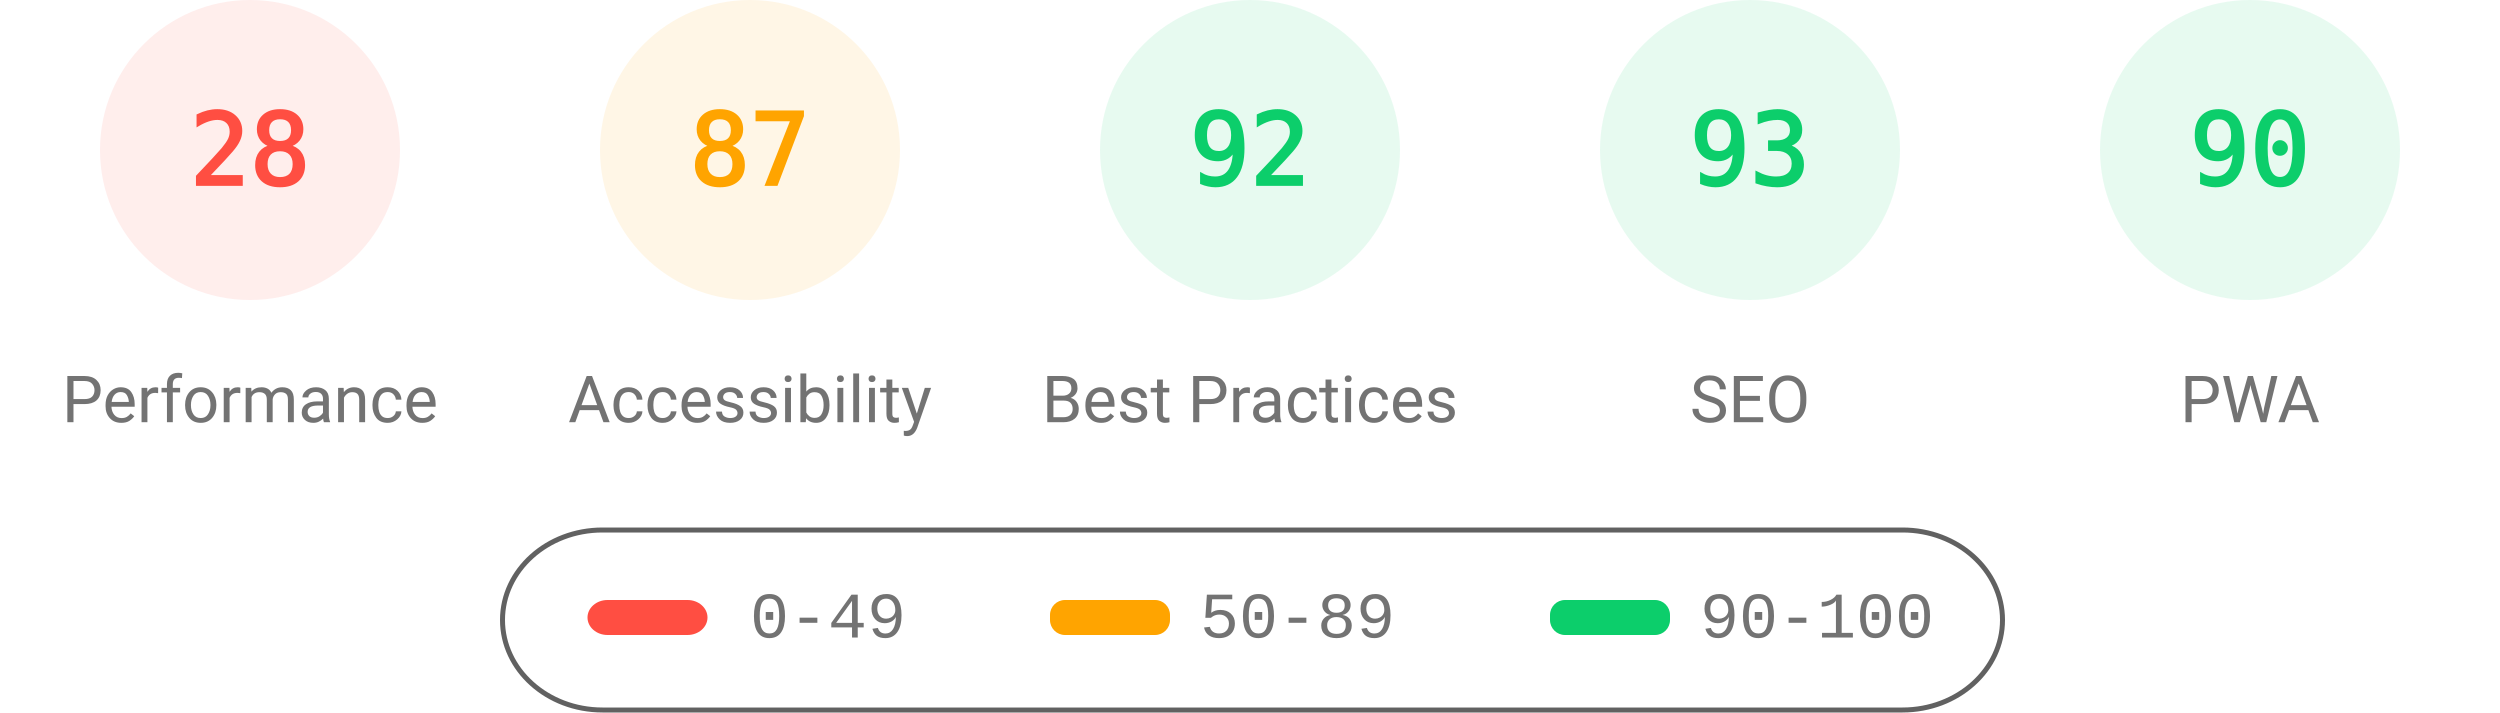
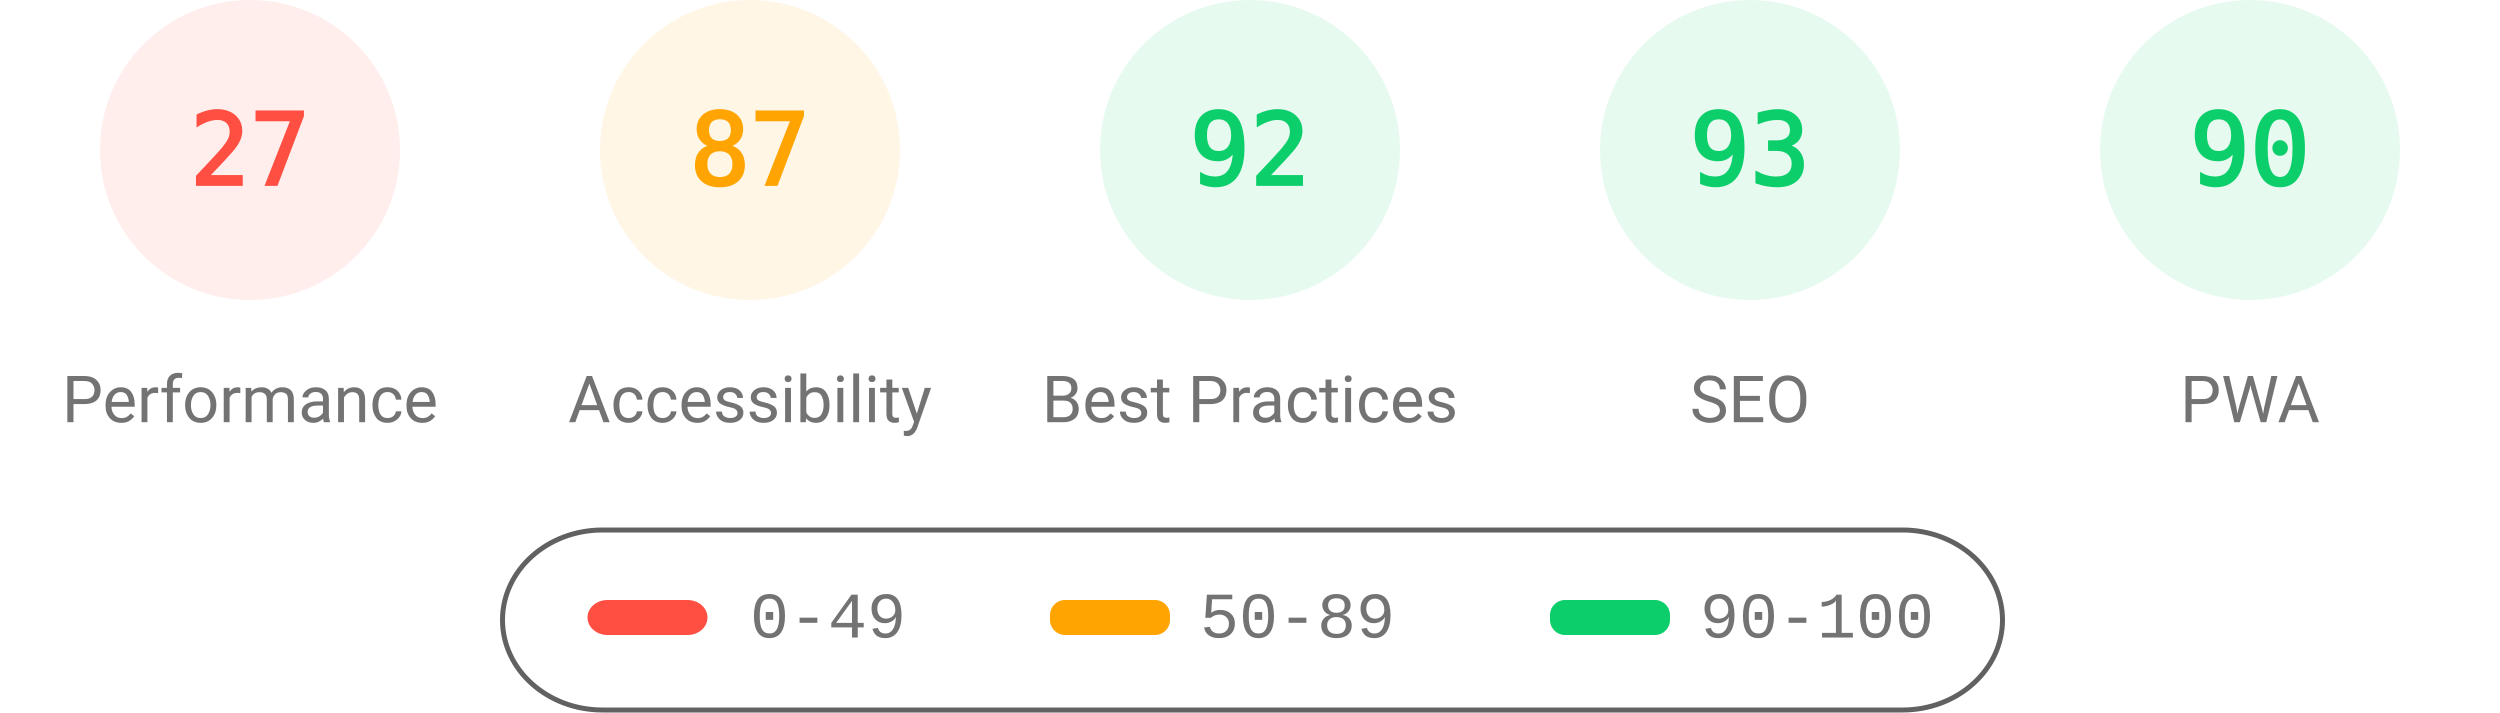
<svg xmlns="http://www.w3.org/2000/svg" fill="none" width="1000" height="285">
  <style>.gauge-base{opacity:.1}.gauge-arc{fill:none;animation-delay:250ms;stroke-linecap:round;transform:rotate(-90deg);transform-origin:100px 60px;animation:load-gauge 1s ease forwards}.guage-text{font-size:40px;font-family:monospace;text-align:center}.guage-red{color:#ff4e42;fill:#ff4e42;stroke:#ff4e42}.guage-orange{color:#ffa400;fill:#ffa400;stroke:#ffa400}.guage-green{color:#0cce6b;fill:#0cce6b;stroke:#0cce6b}.guage-undefined{color:#5c5c5c;fill:#5c5c5c;stroke:#5c5c5c}.guage-title{color:#737373;fill:#737373;stroke:none;font-size:26px;line-height:26px;font-family:Roboto,Halvetica,Arial,sans-serif}@keyframes load-gauge{from{stroke-dasharray:0 352.858}}</style>
  <svg class="guage-div guage-perf guage-red" viewBox="0 0 200 200" width="200" height="200">
    <circle class="gauge-base" r="56" cx="100" cy="60" stroke-width="8" />
-     <circle class="gauge-arc guage-arc-1" r="56" cx="100" cy="60" stroke-width="8" style="stroke-dasharray:98.52,351.858" />
-     <text class="guage-text" x="100" y="60" alignment-baseline="central" dominant-baseline="central" text-anchor="middle">28</text>
+     <circle class="gauge-arc guage-arc-1" r="56" cx="100" cy="60" stroke-width="8" style="stroke-dasharray:95.002,351.858" />
+     <text class="guage-text" x="100" y="60" alignment-baseline="central" dominant-baseline="central" text-anchor="middle">27</text>
    <text class="guage-title" x="100" y="160" alignment-baseline="central" dominant-baseline="central" text-anchor="middle">Performance</text>
  </svg>
  <svg class="guage-div guage-acc guage-orange" viewBox="0 0 200 200" width="200" height="200" x="200">
    <circle class="gauge-base" r="56" cx="100" cy="60" stroke-width="8" />
    <circle class="gauge-arc guage-arc-2" r="56" cx="100" cy="60" stroke-width="8" style="stroke-dasharray:306.116,351.858" />
    <text class="guage-text" x="100" y="60" alignment-baseline="central" dominant-baseline="central" text-anchor="middle">87</text>
    <text class="guage-title" x="100" y="160" alignment-baseline="central" dominant-baseline="central" text-anchor="middle">Accessibility</text>
  </svg>
  <svg class="guage-div guage-best guage-green" viewBox="0 0 200 200" width="200" height="200" x="400">
    <circle class="gauge-base" r="56" cx="100" cy="60" stroke-width="8" />
    <circle class="gauge-arc guage-arc-3" r="56" cx="100" cy="60" stroke-width="8" style="stroke-dasharray:323.709,351.858" />
    <text class="guage-text" x="100" y="60" alignment-baseline="central" dominant-baseline="central" text-anchor="middle">92</text>
    <text class="guage-title" x="100" y="160" alignment-baseline="central" dominant-baseline="central" text-anchor="middle">Best Practices</text>
  </svg>
  <svg class="guage-div guage-seo guage-green" viewBox="0 0 200 200" width="200" height="200" x="600">
    <circle class="gauge-base" r="56" cx="100" cy="60" stroke-width="8" />
    <circle class="gauge-arc guage-arc-4" r="56" cx="100" cy="60" stroke-width="8" style="stroke-dasharray:327.228,351.858" />
    <text class="guage-text" x="100" y="60" alignment-baseline="central" dominant-baseline="central" text-anchor="middle">93</text>
    <text class="guage-title" x="100" y="160" alignment-baseline="central" dominant-baseline="central" text-anchor="middle">SEO</text>
  </svg>
  <svg class="guage-div guage-pwa guage-green" viewBox="0 0 200 200" width="200" height="200" x="800">
    <circle class="gauge-base" r="56" cx="100" cy="60" stroke-width="8" />
    <circle class="gauge-arc guage-arc-4" r="56" cx="100" cy="60" stroke-width="8" style="stroke-dasharray:316.672,351.858" />
    <text class="guage-text" x="100" y="60" alignment-baseline="central" dominant-baseline="central" text-anchor="middle">90</text>
    <text class="guage-title" x="100" y="160" alignment-baseline="central" dominant-baseline="central" text-anchor="middle">PWA</text>
  </svg>
  <svg width="604" height="76" x="200" y="210">
    <path fill="none" id="canvas_background" d="M-1-1h604v80H-1z" />
    <rect fill-opacity="0" stroke="#616161" stroke-width="2" rx="40" id="svg_2" height="72" width="600" y="2" x="1" fill="#000" />
    <rect stroke="#000" rx="8" id="svg_3" height="14" width="48" y="30" x="35" stroke-opacity="null" stroke-width="0" fill="#ff4e42" />
    <rect stroke="#000" rx="6" id="svg_4" height="14" width="48" y="30" x="220" stroke-opacity="null" stroke-width="0" fill="#ffa400" />
    <rect stroke="#000" rx="6" id="svg_5" height="14" width="48" y="30" x="420" stroke-opacity="null" stroke-width="0" fill="#0cce6b" />
    <text xml:space="preserve" text-anchor="start" font-family="'Courier New', Courier, monospace" font-size="26" id="svg_6" y="45" x="100" stroke-opacity="null" stroke-width="0" stroke="#000" fill="#737373">0-49</text>
    <text xml:space="preserve" text-anchor="start" font-family="'Courier New', Courier, monospace" font-size="26" id="svg_7" y="45" x="280" stroke-opacity="null" stroke-width="0" stroke="#000" fill="#737373">50-89</text>
    <text xml:space="preserve" text-anchor="start" font-family="'Courier New', Courier, monospace" font-size="26" id="svg_8" y="45" x="480" stroke-opacity="null" stroke-width="0" stroke="#000" fill="#737373">90-100</text>
  </svg>
</svg>
